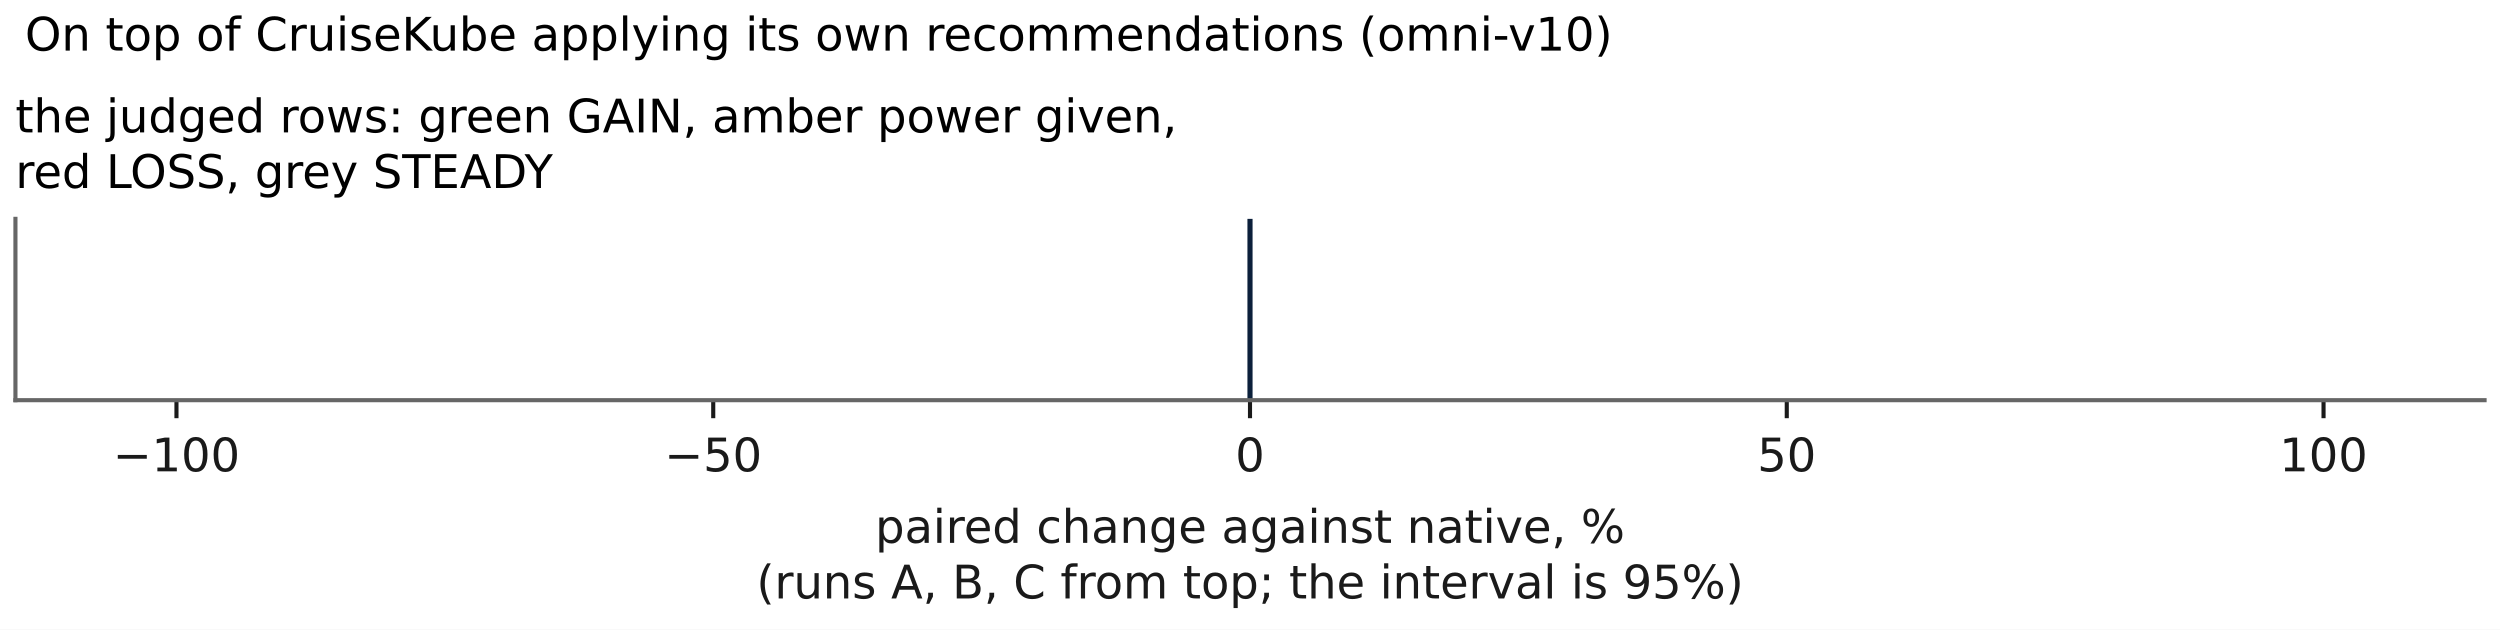
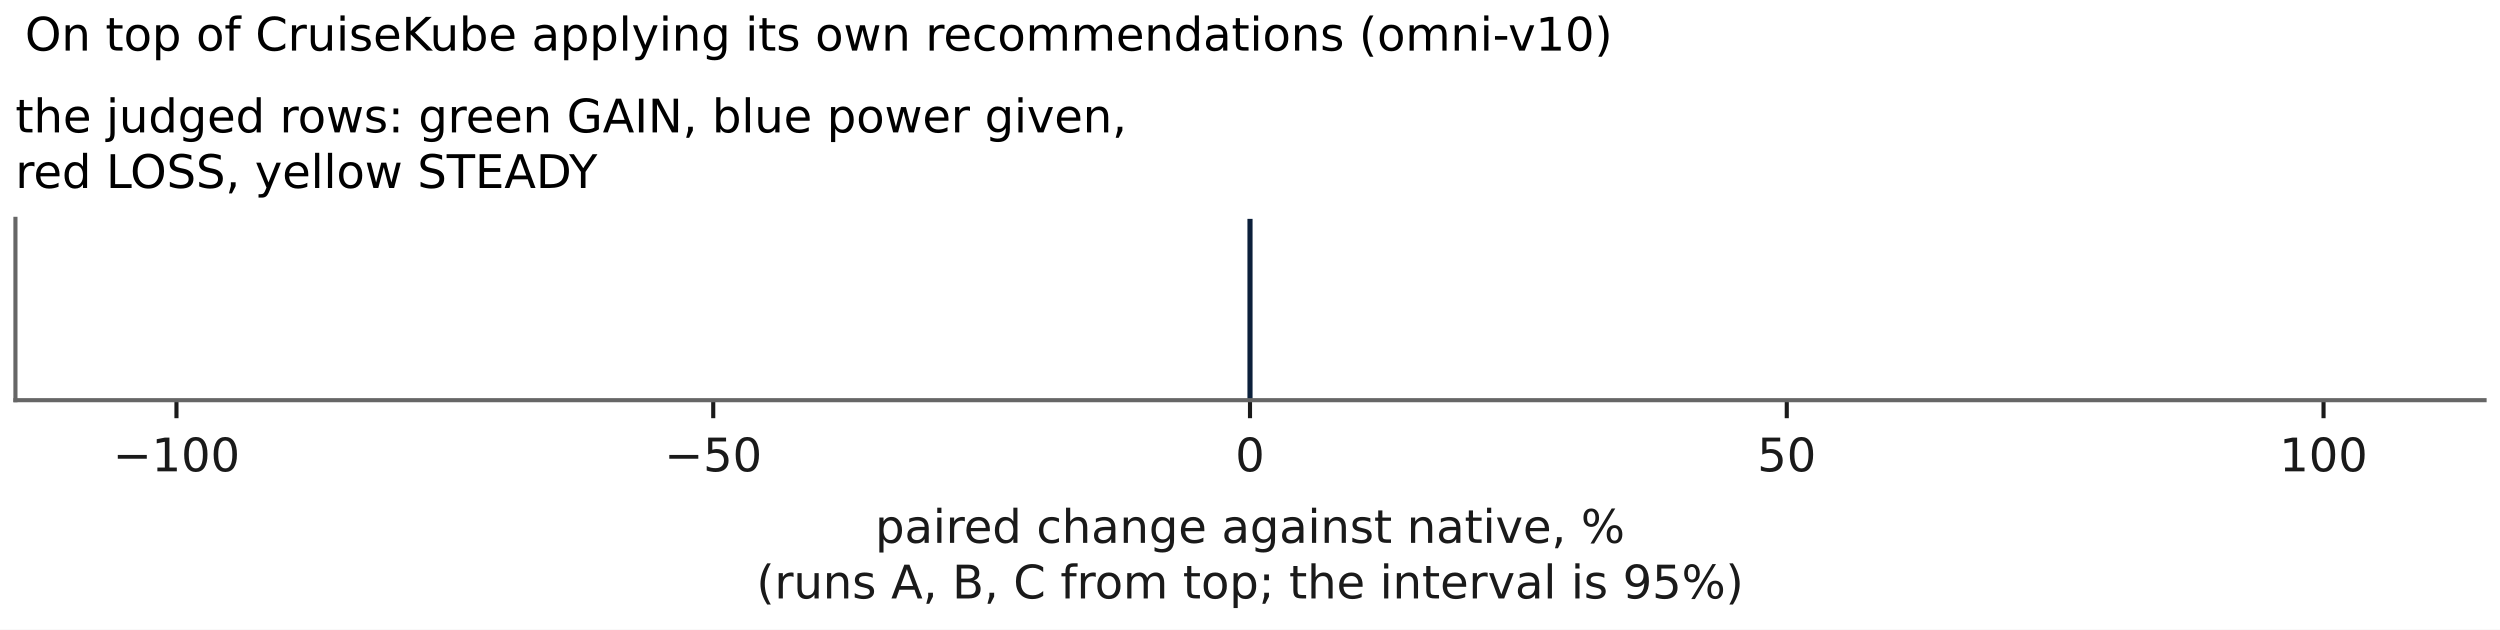
<svg xmlns="http://www.w3.org/2000/svg" xmlns:xlink="http://www.w3.org/1999/xlink" width="486pt" height="122.4pt" viewBox="0 0 486 122.4" version="1.1">
  <defs>
    <style type="text/css">*{stroke-linejoin: round; stroke-linecap: butt}</style>
  </defs>
  <g id="figure_1">
    <g id="patch_1">
      <path d="M 0 122.4  L 486 122.4  L 486 0  L 0 0  z " style="fill: #ffffff" />
    </g>
    <g id="axes_1">
      <g id="patch_2">
        <path d="M 3 77.795  L 483 77.795  L 483 42.543  L 3 42.543  z " style="fill: #ffffff" />
      </g>
      <g id="matplotlib.axis_1">
        <g id="xtick_1">
          <g id="line2d_1">
            <defs>
              <path id="m814b2a8047" d="M 0 0  L 0 3.5  " style="stroke: #1a1a1a; stroke-width: 0.8" />
            </defs>
            <g>
              <use xlink:href="#m814b2a8047" x="34.305" y="77.795" style="fill: #1a1a1a; stroke: #1a1a1a; stroke-width: 0.8" />
            </g>
          </g>
          <g id="text_1">
            <text style="font-size: 9px; font-family: 'DejaVu Sans'; text-anchor: middle; fill: #1a1a1a" x="34.305" y="91.633" transform="rotate(-0 34.30456 91.63273)">−100</text>
          </g>
        </g>
        <g id="xtick_2">
          <g id="line2d_2">
            <g>
              <use xlink:href="#m814b2a8047" x="138.652" y="77.795" style="fill: #1a1a1a; stroke: #1a1a1a; stroke-width: 0.8" />
            </g>
          </g>
          <g id="text_2">
            <text style="font-size: 9px; font-family: 'DejaVu Sans'; text-anchor: middle; fill: #1a1a1a" x="138.652" y="91.633" transform="rotate(-0 138.6523 91.63273)">−50</text>
          </g>
        </g>
        <g id="xtick_3">
          <g id="line2d_3">
            <g>
              <use xlink:href="#m814b2a8047" x="243" y="77.795" style="fill: #1a1a1a; stroke: #1a1a1a; stroke-width: 0.8" />
            </g>
          </g>
          <g id="text_3">
            <text style="font-size: 9px; font-family: 'DejaVu Sans'; text-anchor: middle; fill: #1a1a1a" x="243" y="91.633" transform="rotate(-0 243 91.63273)">0</text>
          </g>
        </g>
        <g id="xtick_4">
          <g id="line2d_4">
            <g>
              <use xlink:href="#m814b2a8047" x="347.348" y="77.795" style="fill: #1a1a1a; stroke: #1a1a1a; stroke-width: 0.8" />
            </g>
          </g>
          <g id="text_4">
            <text style="font-size: 9px; font-family: 'DejaVu Sans'; text-anchor: middle; fill: #1a1a1a" x="347.348" y="91.633" transform="rotate(-0 347.3477 91.63273)">50</text>
          </g>
        </g>
        <g id="xtick_5">
          <g id="line2d_5">
            <g>
              <use xlink:href="#m814b2a8047" x="451.695" y="77.795" style="fill: #1a1a1a; stroke: #1a1a1a; stroke-width: 0.8" />
            </g>
          </g>
          <g id="text_5">
            <text style="font-size: 9px; font-family: 'DejaVu Sans'; text-anchor: middle; fill: #1a1a1a" x="451.695" y="91.633" transform="rotate(-0 451.6954 91.63273)">100</text>
          </g>
        </g>
        <g id="text_6">
          <text style="font-size: 9px; font-family: 'DejaVu Sans'; fill: #1a1a1a" transform="translate(170.1323 105.5343)">paired change against native, %</text>
          <text style="font-size: 9px; font-family: 'DejaVu Sans'; fill: #1a1a1a" transform="translate(147.0516 116.3368)">(runs A, B, C from top; the interval is 95%)</text>
        </g>
      </g>
      <g id="matplotlib.axis_2" />
      <g id="line2d_6">
        <path d="M 243 77.795  L 243 42.543  " clip-path="url(#p80d1becee0)" style="fill: none; stroke: #0b1f3a; stroke-linecap: square" />
      </g>
      <g id="patch_3">
        <path d="M 3 77.795  L 3 42.543  " style="fill: none; stroke: #666666; stroke-width: 0.8; stroke-linejoin: miter; stroke-linecap: square" />
      </g>
      <g id="patch_4">
        <path d="M 3 77.795  L 483 77.795  " style="fill: none; stroke: #666666; stroke-width: 0.8; stroke-linejoin: miter; stroke-linecap: square" />
      </g>
      <g id="text_7">
-         <text style="font-size: 9px; font-family: 'DejaVu Sans'" transform="translate(3.00024 25.7409)">the judged rows: green GAIN, amber power given,</text>
-         <text style="font-size: 9px; font-family: 'DejaVu Sans'" transform="translate(3.00024 36.54336)">red LOSS, grey STEADY</text>
+         <text style="font-size: 9px; font-family: 'DejaVu Sans'" transform="translate(3.00024 25.7409)">the judged rows: green GAIN, blue power given,</text>
+         <text style="font-size: 9px; font-family: 'DejaVu Sans'" transform="translate(3.00024 36.54336)">red LOSS, yellow STEADY</text>
      </g>
    </g>
    <g id="text_8">
      <text style="font-size: 9px; font-family: 'DejaVu Sans'; text-anchor: start" x="4.86" y="9.839" transform="rotate(-0 4.86 9.838834)">On top of CruiseKube applying its own recommendations (omni-v10)</text>
    </g>
  </g>
  <defs>
    <clipPath id="p80d1becee0">
      <rect x="3" y="42.543" width="480" height="35.251" />
    </clipPath>
  </defs>
</svg>
